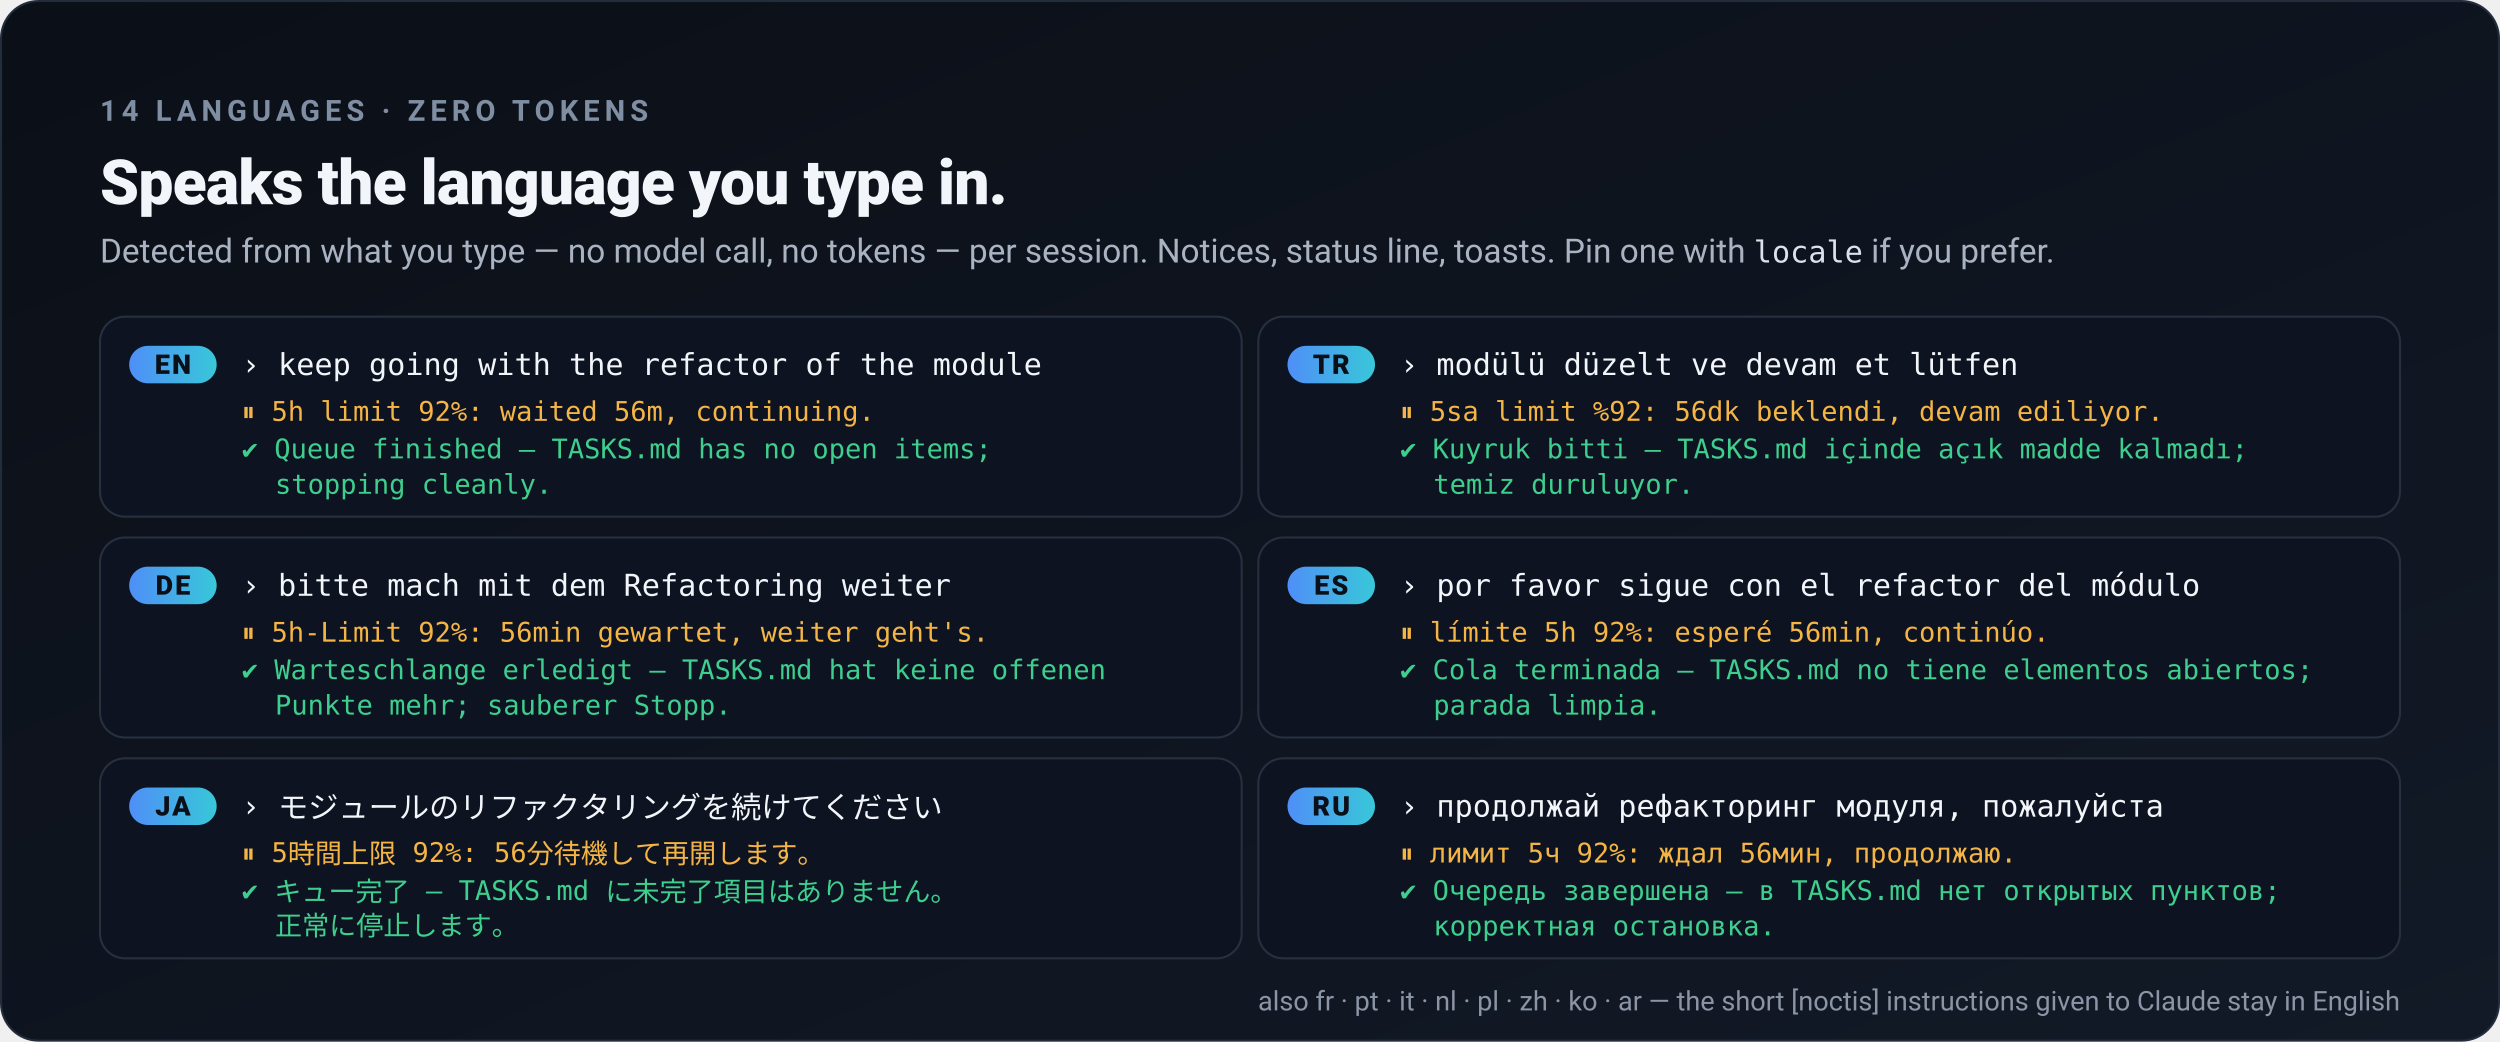
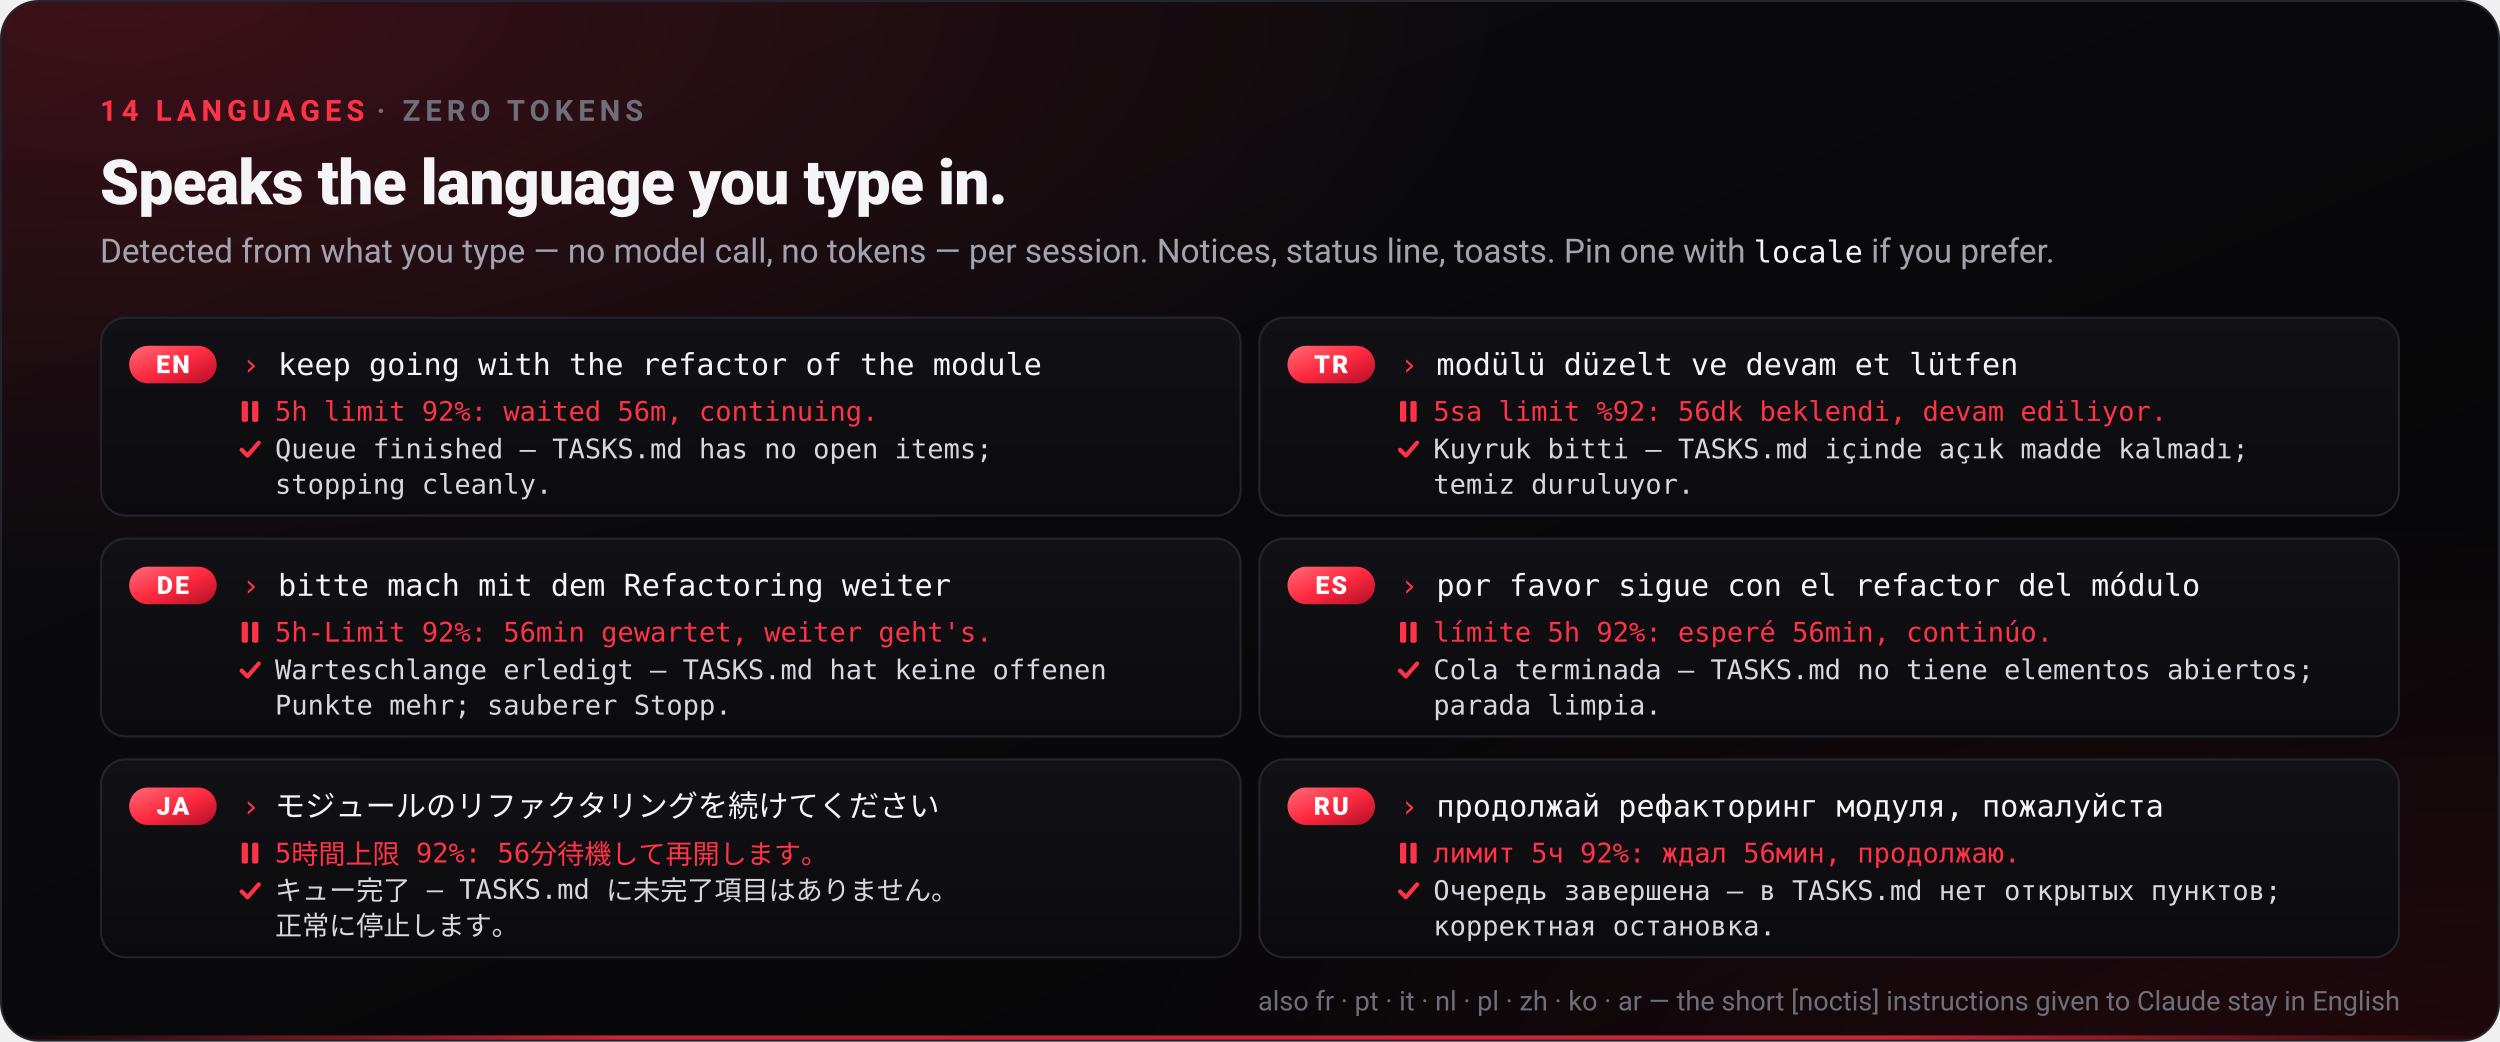
<svg xmlns="http://www.w3.org/2000/svg" width="1200" height="500" viewBox="0 0 1200 500" role="img" aria-label="The same two notices — a pause that resumed and a finished queue — as the plugin shows them in English, Turkish, German, Spanish, Japanese and Russian, detected from the language the person types in">
  <defs>
    <linearGradient id="bg" x1="0" y1="0" x2="1" y2="1">
-       <stop offset="0" stop-color="#0b0f17" />
-       <stop offset="1" stop-color="#121a27" />
+       <stop offset="0" stop-color="#0d0d10" />
+       <stop offset="1" stop-color="#050506" />
    </linearGradient>
-     <linearGradient id="accent" x1="0" y1="0" x2="1" y2="0">
-       <stop offset="0" stop-color="#4f8ff7" />
-       <stop offset="1" stop-color="#38c7d9" />
+     <radialGradient id="glow" cx="0.05" cy="0" r="0.55">
+       <stop offset="0" stop-color="#ff1f3d" stop-opacity="0.2" />
+       <stop offset="1" stop-color="#ff1f3d" stop-opacity="0" />
+     </radialGradient>
+     <radialGradient id="ember" cx="1" cy="1.05" r="0.55">
+       <stop offset="0" stop-color="#ff1f3d" stop-opacity="0.12" />
+       <stop offset="1" stop-color="#ff1f3d" stop-opacity="0" />
+     </radialGradient>
+     <linearGradient id="badge" x1="0" y1="0" x2="1" y2="1">
+       <stop offset="0" stop-color="#ff6b78" />
+       <stop offset="0.5" stop-color="#ff2a40" />
+       <stop offset="1" stop-color="#b30f26" />
    </linearGradient>
+     <linearGradient id="card" x1="0" y1="0" x2="0" y2="1">
+       <stop offset="0" stop-color="#121216" />
+       <stop offset="1" stop-color="#0b0b0e" />
+     </linearGradient>
+     <linearGradient id="rule" x1="0" y1="0" x2="1" y2="0">
+       <stop offset="0" stop-color="#ff2a40" stop-opacity="0" />
+       <stop offset="0.25" stop-color="#ff2a40" stop-opacity="0.8" />
+       <stop offset="0.75" stop-color="#ff2a40" stop-opacity="0.8" />
+       <stop offset="1" stop-color="#ff2a40" stop-opacity="0" />
+     </linearGradient>
+     <clipPath id="frame">
+       <rect x="0.5" y="0.5" width="1199" height="499" rx="18" />
+     </clipPath>
    <style>
      .sans { font-family: -apple-system, "Segoe UI", Roboto, "Helvetica Neue", Arial, "Liberation Sans", sans-serif; }
      .mono { font-family: ui-monospace, "Cascadia Mono", "SF Mono", Menlo, Consolas, "DejaVu Sans Mono", "Liberation Mono", "Noto Sans Mono CJK JP", monospace; font-size: 14.5px; }
-       .eyebrow { font-size: 14px; font-weight: 700; fill: #7f8ea3; letter-spacing: 2.4px; }
-       .title { font-size: 30px; font-weight: 800; fill: #f2f5f9; letter-spacing: -0.4px; }
-       .sub { font-size: 16px; fill: #a9b3c2; }
-       .lang { font-size: 13px; font-weight: 800; fill: #0b0f17; letter-spacing: 1px; }
-       .you { fill: #f2f5f9; }
-       .pause { fill: #f5b544; font-size: 13px; }
-       .done { fill: #3ecf8e; font-size: 13px; }
-       .foot { font-size: 13px; fill: #8b95a5; }
+       .eyebrow { font-size: 14px; font-weight: 700; fill: #6f6f79; letter-spacing: 2.4px; }
+       .title { font-size: 30px; font-weight: 800; fill: #f5f5f7; letter-spacing: -0.4px; }
+       .sub { font-size: 16px; fill: #a3a3ad; }
+       .lang { font-size: 12px; font-weight: 800; fill: #ffffff; letter-spacing: 1px; }
+       .you { fill: #f5f5f7; }
+       .pause { fill: #ff3347; font-size: 13px; }
+       .done { fill: #d7d7dd; font-size: 13px; }
+       .foot { font-size: 13px; fill: #6f6f79; }
    </style>
  </defs>
-   <rect x="0.5" y="0.5" width="1199" height="499" rx="18" fill="url(#bg)" stroke="#232c3b" />
-   <text x="48" y="58" class="sans eyebrow">14 LANGUAGES · ZERO TOKENS</text>
+   <g clip-path="url(#frame)">
+     <rect width="1200" height="500" fill="url(#bg)" />
+     <rect width="1200" height="500" fill="url(#glow)" />
+     <rect width="1200" height="500" fill="url(#ember)" />
+     <rect x="0" y="497" width="1200" height="3" fill="url(#rule)" />
+   </g>
+   <rect x="0.5" y="0.5" width="1199" height="499" rx="18" fill="none" stroke="#24242b" />
+   <text x="48" y="58" class="sans eyebrow">
+     <tspan fill="#ff3347">14 LANGUAGES</tspan> · ZERO TOKENS</text>
  <text x="48" y="98" class="sans title">Speaks the language you type in.</text>
-   <text x="48" y="126" class="sans sub">Detected from what you type — no model call, no tokens — per session. Notices, status line, toasts. Pin one with <tspan class="mono" fill="#dbe2ec">locale</tspan> if you prefer.</text>
+   <text x="48" y="126" class="sans sub">Detected from what you type — no model call, no tokens — per session. Notices, status line, toasts. Pin one with <tspan class="mono" fill="#f5f5f7">locale</tspan> if you prefer.</text>
  <g class="mono">
    <g transform="translate(48 152)">
-       <rect x="0" y="0" width="548" height="96" rx="12" fill="#0d1320" stroke="#26303f" />
-       <rect x="14" y="14" width="42" height="18" rx="9" fill="url(#accent)" />
+       <rect x="0.5" y="0.5" width="547" height="95" rx="12" fill="url(#card)" stroke="#24242b" />
+       <rect x="14" y="14" width="42" height="18" rx="9" fill="url(#badge)" />
      <text x="35" y="23" class="sans lang" text-anchor="middle" dominant-baseline="central">EN</text>
-       <text x="68" y="28" class="you">› keep going with the refactor of the module</text>
-       <text x="68" y="50" class="pause">⏸️ 5h limit 92%: waited 56m, continuing.</text>
-       <text x="68" y="68" class="done">✔ Queue finished — TASKS.md has no open items;</text>
+       <text x="68" y="28" class="you">
+         <tspan fill="#ff3347">›</tspan> keep going with the refactor of the module</text>
+       <g transform="translate(68 45.5)" fill="#ff3347">
+         <rect x="0" y="-5" width="3" height="10" rx="0.8" />
+         <rect x="5" y="-5" width="3" height="10" rx="0.8" />
+       </g>
+       <text x="84" y="50" class="pause">5h limit 92%: waited 56m, continuing.</text>
+       <path transform="translate(72 63.5)" d="M -4 0.4 L -1.2 3.2 L 4.2 -3" fill="none" stroke="#ff3347" stroke-width="2" stroke-linecap="round" stroke-linejoin="round" />
+       <text x="84" y="68" class="done">Queue finished — TASKS.md has no open items;</text>
      <text x="84" y="85" class="done">stopping cleanly.</text>
    </g>
    <g transform="translate(604 152)">
-       <rect x="0" y="0" width="548" height="96" rx="12" fill="#0d1320" stroke="#26303f" />
-       <rect x="14" y="14" width="42" height="18" rx="9" fill="url(#accent)" />
+       <rect x="0.5" y="0.5" width="547" height="95" rx="12" fill="url(#card)" stroke="#24242b" />
+       <rect x="14" y="14" width="42" height="18" rx="9" fill="url(#badge)" />
      <text x="35" y="23" class="sans lang" text-anchor="middle" dominant-baseline="central">TR</text>
-       <text x="68" y="28" class="you">› modülü düzelt ve devam et lütfen</text>
-       <text x="68" y="50" class="pause">⏸️ 5sa limit %92: 56dk beklendi, devam ediliyor.</text>
-       <text x="68" y="68" class="done">✔ Kuyruk bitti — TASKS.md içinde açık madde kalmadı;</text>
+       <text x="68" y="28" class="you">
+         <tspan fill="#ff3347">›</tspan> modülü düzelt ve devam et lütfen</text>
+       <g transform="translate(68 45.5)" fill="#ff3347">
+         <rect x="0" y="-5" width="3" height="10" rx="0.8" />
+         <rect x="5" y="-5" width="3" height="10" rx="0.8" />
+       </g>
+       <text x="84" y="50" class="pause">5sa limit %92: 56dk beklendi, devam ediliyor.</text>
+       <path transform="translate(72 63.5)" d="M -4 0.4 L -1.2 3.2 L 4.2 -3" fill="none" stroke="#ff3347" stroke-width="2" stroke-linecap="round" stroke-linejoin="round" />
+       <text x="84" y="68" class="done">Kuyruk bitti — TASKS.md içinde açık madde kalmadı;</text>
      <text x="84" y="85" class="done">temiz duruluyor.</text>
    </g>
    <g transform="translate(48 258)">
-       <rect x="0" y="0" width="548" height="96" rx="12" fill="#0d1320" stroke="#26303f" />
-       <rect x="14" y="14" width="42" height="18" rx="9" fill="url(#accent)" />
+       <rect x="0.5" y="0.5" width="547" height="95" rx="12" fill="url(#card)" stroke="#24242b" />
+       <rect x="14" y="14" width="42" height="18" rx="9" fill="url(#badge)" />
      <text x="35" y="23" class="sans lang" text-anchor="middle" dominant-baseline="central">DE</text>
-       <text x="68" y="28" class="you">› bitte mach mit dem Refactoring weiter</text>
-       <text x="68" y="50" class="pause">⏸️ 5h-Limit 92%: 56min gewartet, weiter geht's.</text>
-       <text x="68" y="68" class="done">✔ Warteschlange erledigt — TASKS.md hat keine offenen</text>
+       <text x="68" y="28" class="you">
+         <tspan fill="#ff3347">›</tspan> bitte mach mit dem Refactoring weiter</text>
+       <g transform="translate(68 45.5)" fill="#ff3347">
+         <rect x="0" y="-5" width="3" height="10" rx="0.8" />
+         <rect x="5" y="-5" width="3" height="10" rx="0.8" />
+       </g>
+       <text x="84" y="50" class="pause">5h-Limit 92%: 56min gewartet, weiter geht's.</text>
+       <path transform="translate(72 63.5)" d="M -4 0.4 L -1.2 3.2 L 4.2 -3" fill="none" stroke="#ff3347" stroke-width="2" stroke-linecap="round" stroke-linejoin="round" />
+       <text x="84" y="68" class="done">Warteschlange erledigt — TASKS.md hat keine offenen</text>
      <text x="84" y="85" class="done">Punkte mehr; sauberer Stopp.</text>
    </g>
    <g transform="translate(604 258)">
-       <rect x="0" y="0" width="548" height="96" rx="12" fill="#0d1320" stroke="#26303f" />
-       <rect x="14" y="14" width="42" height="18" rx="9" fill="url(#accent)" />
+       <rect x="0.5" y="0.5" width="547" height="95" rx="12" fill="url(#card)" stroke="#24242b" />
+       <rect x="14" y="14" width="42" height="18" rx="9" fill="url(#badge)" />
      <text x="35" y="23" class="sans lang" text-anchor="middle" dominant-baseline="central">ES</text>
-       <text x="68" y="28" class="you">› por favor sigue con el refactor del módulo</text>
-       <text x="68" y="50" class="pause">⏸️ límite 5h 92%: esperé 56min, continúo.</text>
-       <text x="68" y="68" class="done">✔ Cola terminada — TASKS.md no tiene elementos abiertos;</text>
+       <text x="68" y="28" class="you">
+         <tspan fill="#ff3347">›</tspan> por favor sigue con el refactor del módulo</text>
+       <g transform="translate(68 45.5)" fill="#ff3347">
+         <rect x="0" y="-5" width="3" height="10" rx="0.8" />
+         <rect x="5" y="-5" width="3" height="10" rx="0.8" />
+       </g>
+       <text x="84" y="50" class="pause">límite 5h 92%: esperé 56min, continúo.</text>
+       <path transform="translate(72 63.5)" d="M -4 0.4 L -1.2 3.2 L 4.2 -3" fill="none" stroke="#ff3347" stroke-width="2" stroke-linecap="round" stroke-linejoin="round" />
+       <text x="84" y="68" class="done">Cola terminada — TASKS.md no tiene elementos abiertos;</text>
      <text x="84" y="85" class="done">parada limpia.</text>
    </g>
    <g transform="translate(48 364)">
-       <rect x="0" y="0" width="548" height="96" rx="12" fill="#0d1320" stroke="#26303f" />
-       <rect x="14" y="14" width="42" height="18" rx="9" fill="url(#accent)" />
+       <rect x="0.5" y="0.5" width="547" height="95" rx="12" fill="url(#card)" stroke="#24242b" />
+       <rect x="14" y="14" width="42" height="18" rx="9" fill="url(#badge)" />
      <text x="35" y="23" class="sans lang" text-anchor="middle" dominant-baseline="central">JA</text>
-       <text x="68" y="28" class="you">› モジュールのリファクタリングを続けてください</text>
-       <text x="68" y="50" class="pause">⏸️ 5時間上限 92%: 56分待機して再開します。</text>
-       <text x="68" y="68" class="done">✔ キュー完了 — TASKS.md に未完了項目はありません。</text>
+       <text x="68" y="28" class="you">
+         <tspan fill="#ff3347">›</tspan> モジュールのリファクタリングを続けてください</text>
+       <g transform="translate(68 45.5)" fill="#ff3347">
+         <rect x="0" y="-5" width="3" height="10" rx="0.8" />
+         <rect x="5" y="-5" width="3" height="10" rx="0.8" />
+       </g>
+       <text x="84" y="50" class="pause">5時間上限 92%: 56分待機して再開します。</text>
+       <path transform="translate(72 63.5)" d="M -4 0.4 L -1.2 3.2 L 4.2 -3" fill="none" stroke="#ff3347" stroke-width="2" stroke-linecap="round" stroke-linejoin="round" />
+       <text x="84" y="68" class="done">キュー完了 — TASKS.md に未完了項目はありません。</text>
      <text x="84" y="85" class="done">正常に停止します。</text>
    </g>
    <g transform="translate(604 364)">
-       <rect x="0" y="0" width="548" height="96" rx="12" fill="#0d1320" stroke="#26303f" />
-       <rect x="14" y="14" width="42" height="18" rx="9" fill="url(#accent)" />
+       <rect x="0.5" y="0.5" width="547" height="95" rx="12" fill="url(#card)" stroke="#24242b" />
+       <rect x="14" y="14" width="42" height="18" rx="9" fill="url(#badge)" />
      <text x="35" y="23" class="sans lang" text-anchor="middle" dominant-baseline="central">RU</text>
-       <text x="68" y="28" class="you">› продолжай рефакторинг модуля, пожалуйста</text>
-       <text x="68" y="50" class="pause">⏸️ лимит 5ч 92%: ждал 56мин, продолжаю.</text>
-       <text x="68" y="68" class="done">✔ Очередь завершена — в TASKS.md нет открытых пунктов;</text>
+       <text x="68" y="28" class="you">
+         <tspan fill="#ff3347">›</tspan> продолжай рефакторинг модуля, пожалуйста</text>
+       <g transform="translate(68 45.5)" fill="#ff3347">
+         <rect x="0" y="-5" width="3" height="10" rx="0.8" />
+         <rect x="5" y="-5" width="3" height="10" rx="0.8" />
+       </g>
+       <text x="84" y="50" class="pause">лимит 5ч 92%: ждал 56мин, продолжаю.</text>
+       <path transform="translate(72 63.5)" d="M -4 0.4 L -1.2 3.2 L 4.2 -3" fill="none" stroke="#ff3347" stroke-width="2" stroke-linecap="round" stroke-linejoin="round" />
+       <text x="84" y="68" class="done">Очередь завершена — в TASKS.md нет открытых пунктов;</text>
      <text x="84" y="85" class="done">корректная остановка.</text>
    </g>
  </g>
  <text x="1152" y="485" class="sans foot" text-anchor="end">also fr · pt · it · nl · pl · zh · ko · ar — the short [noctis] instructions given to Claude stay in English</text>
</svg>
